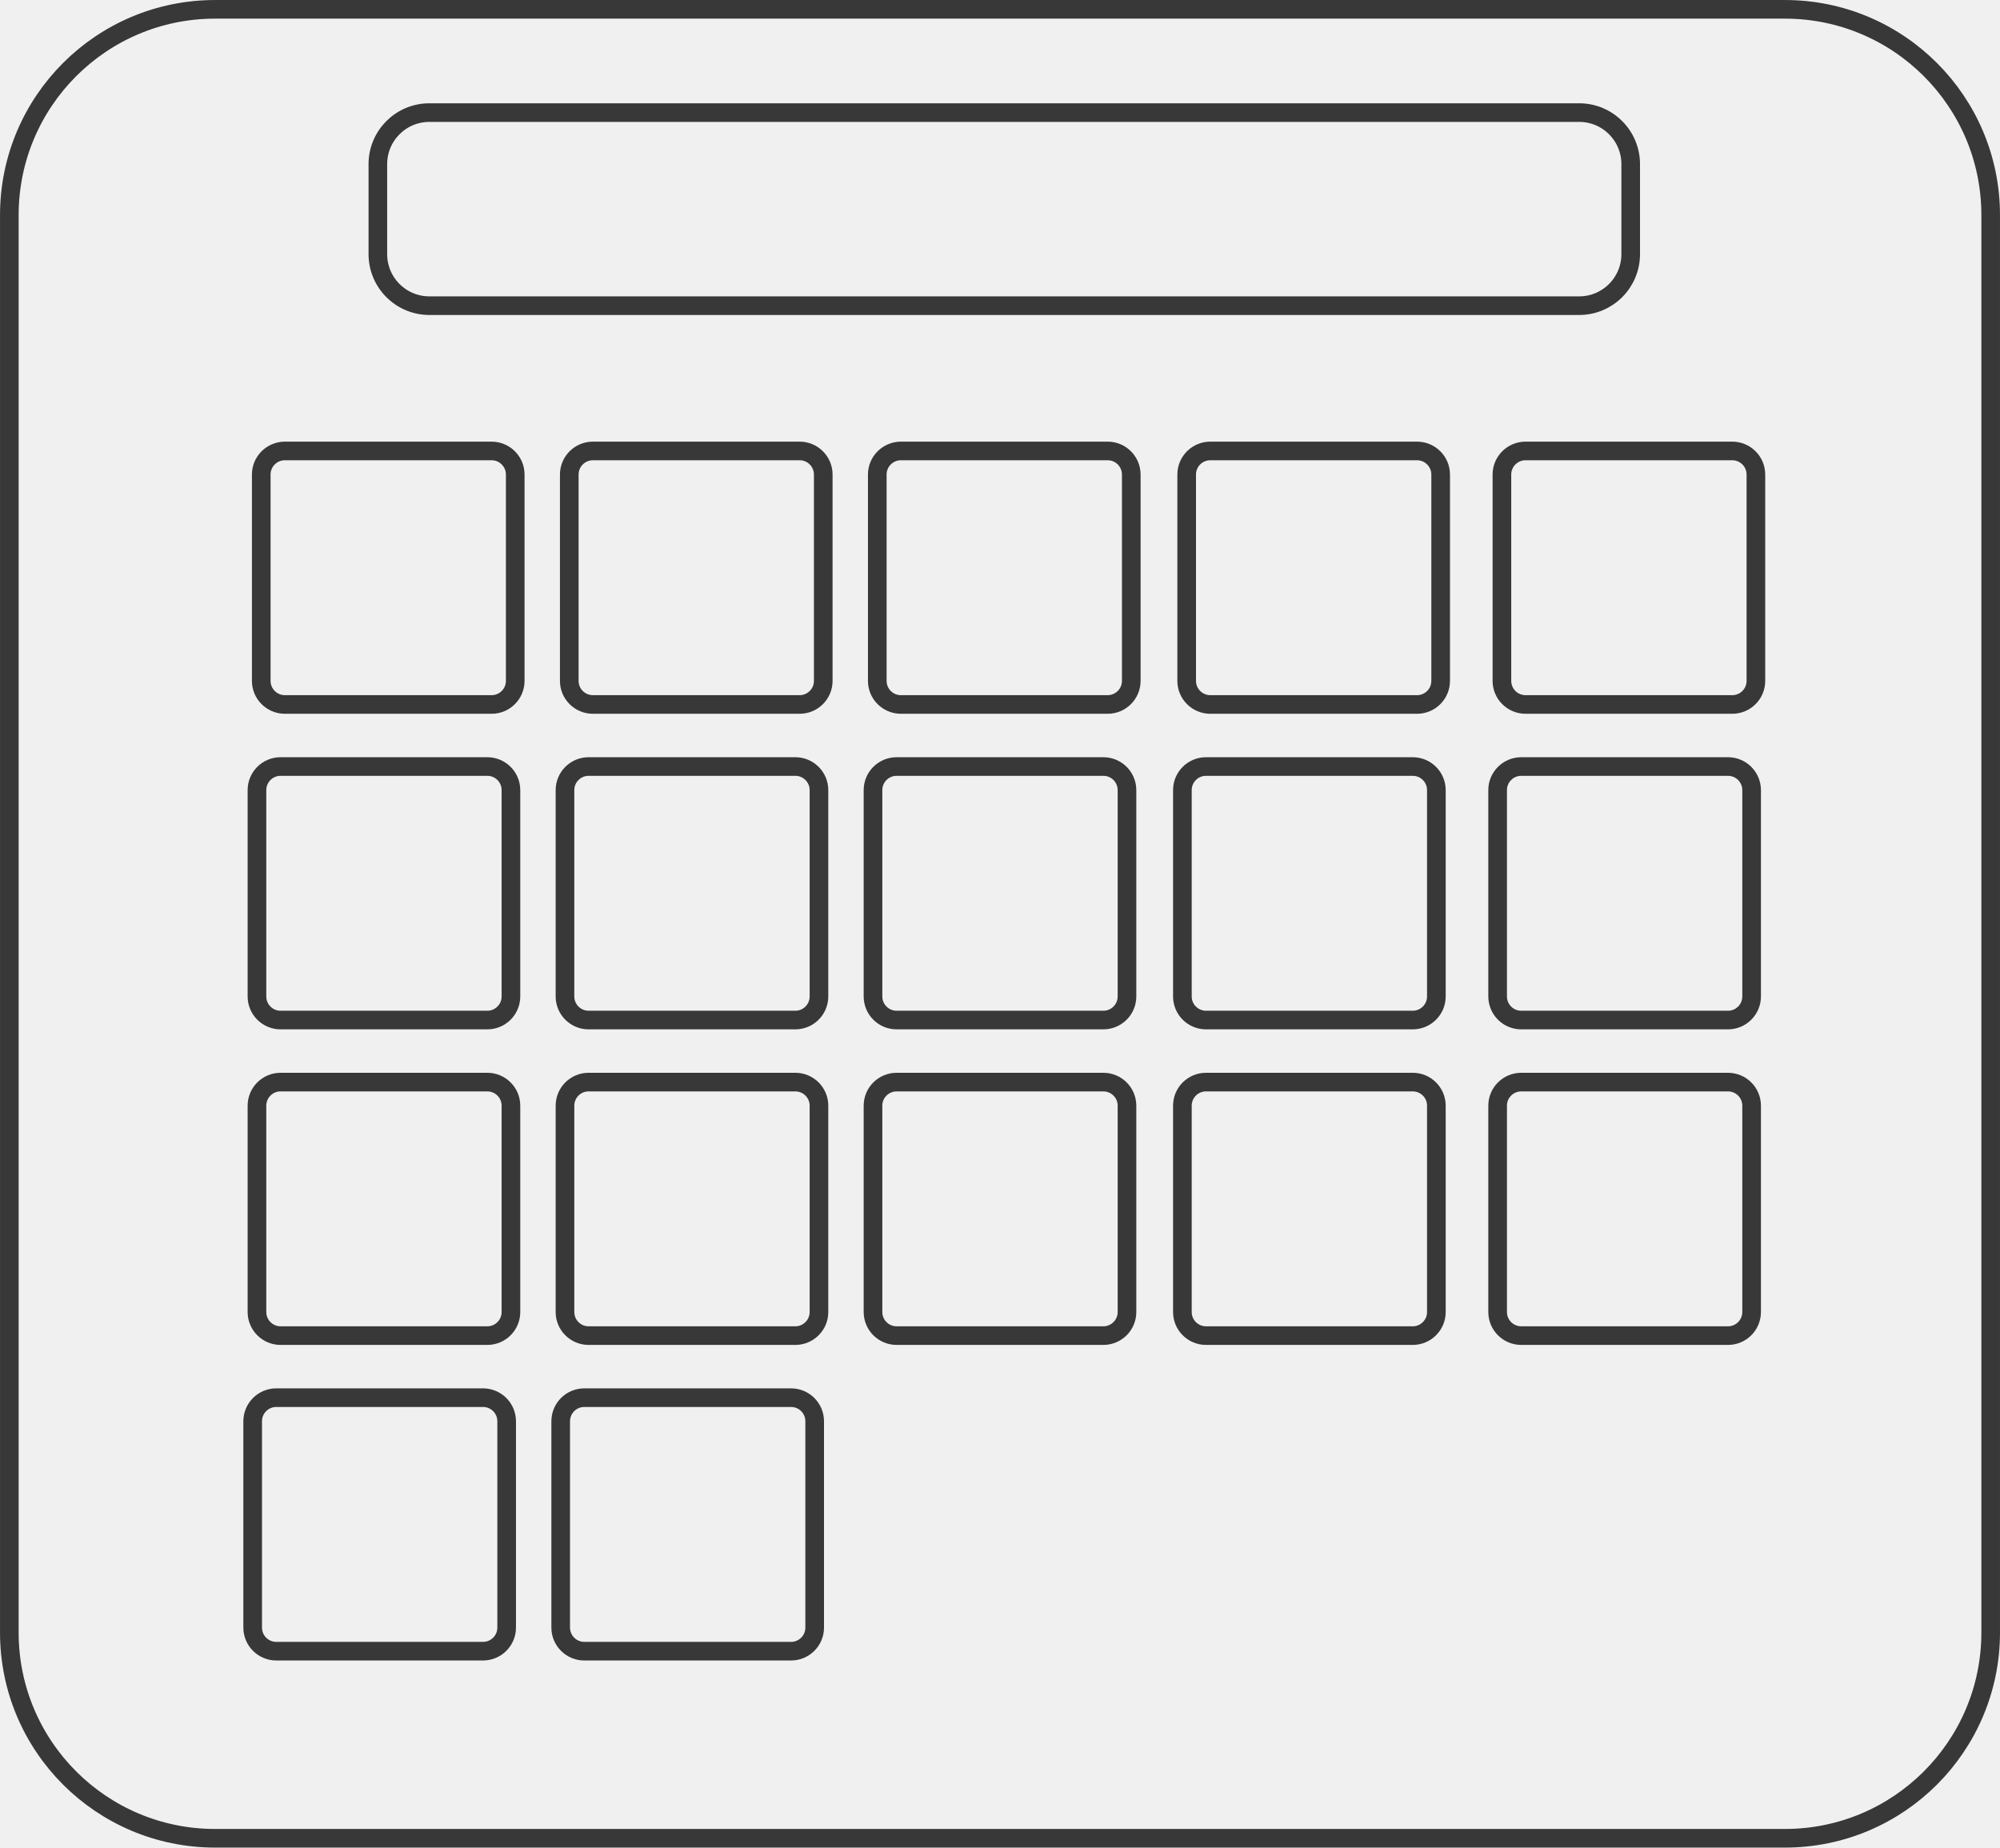
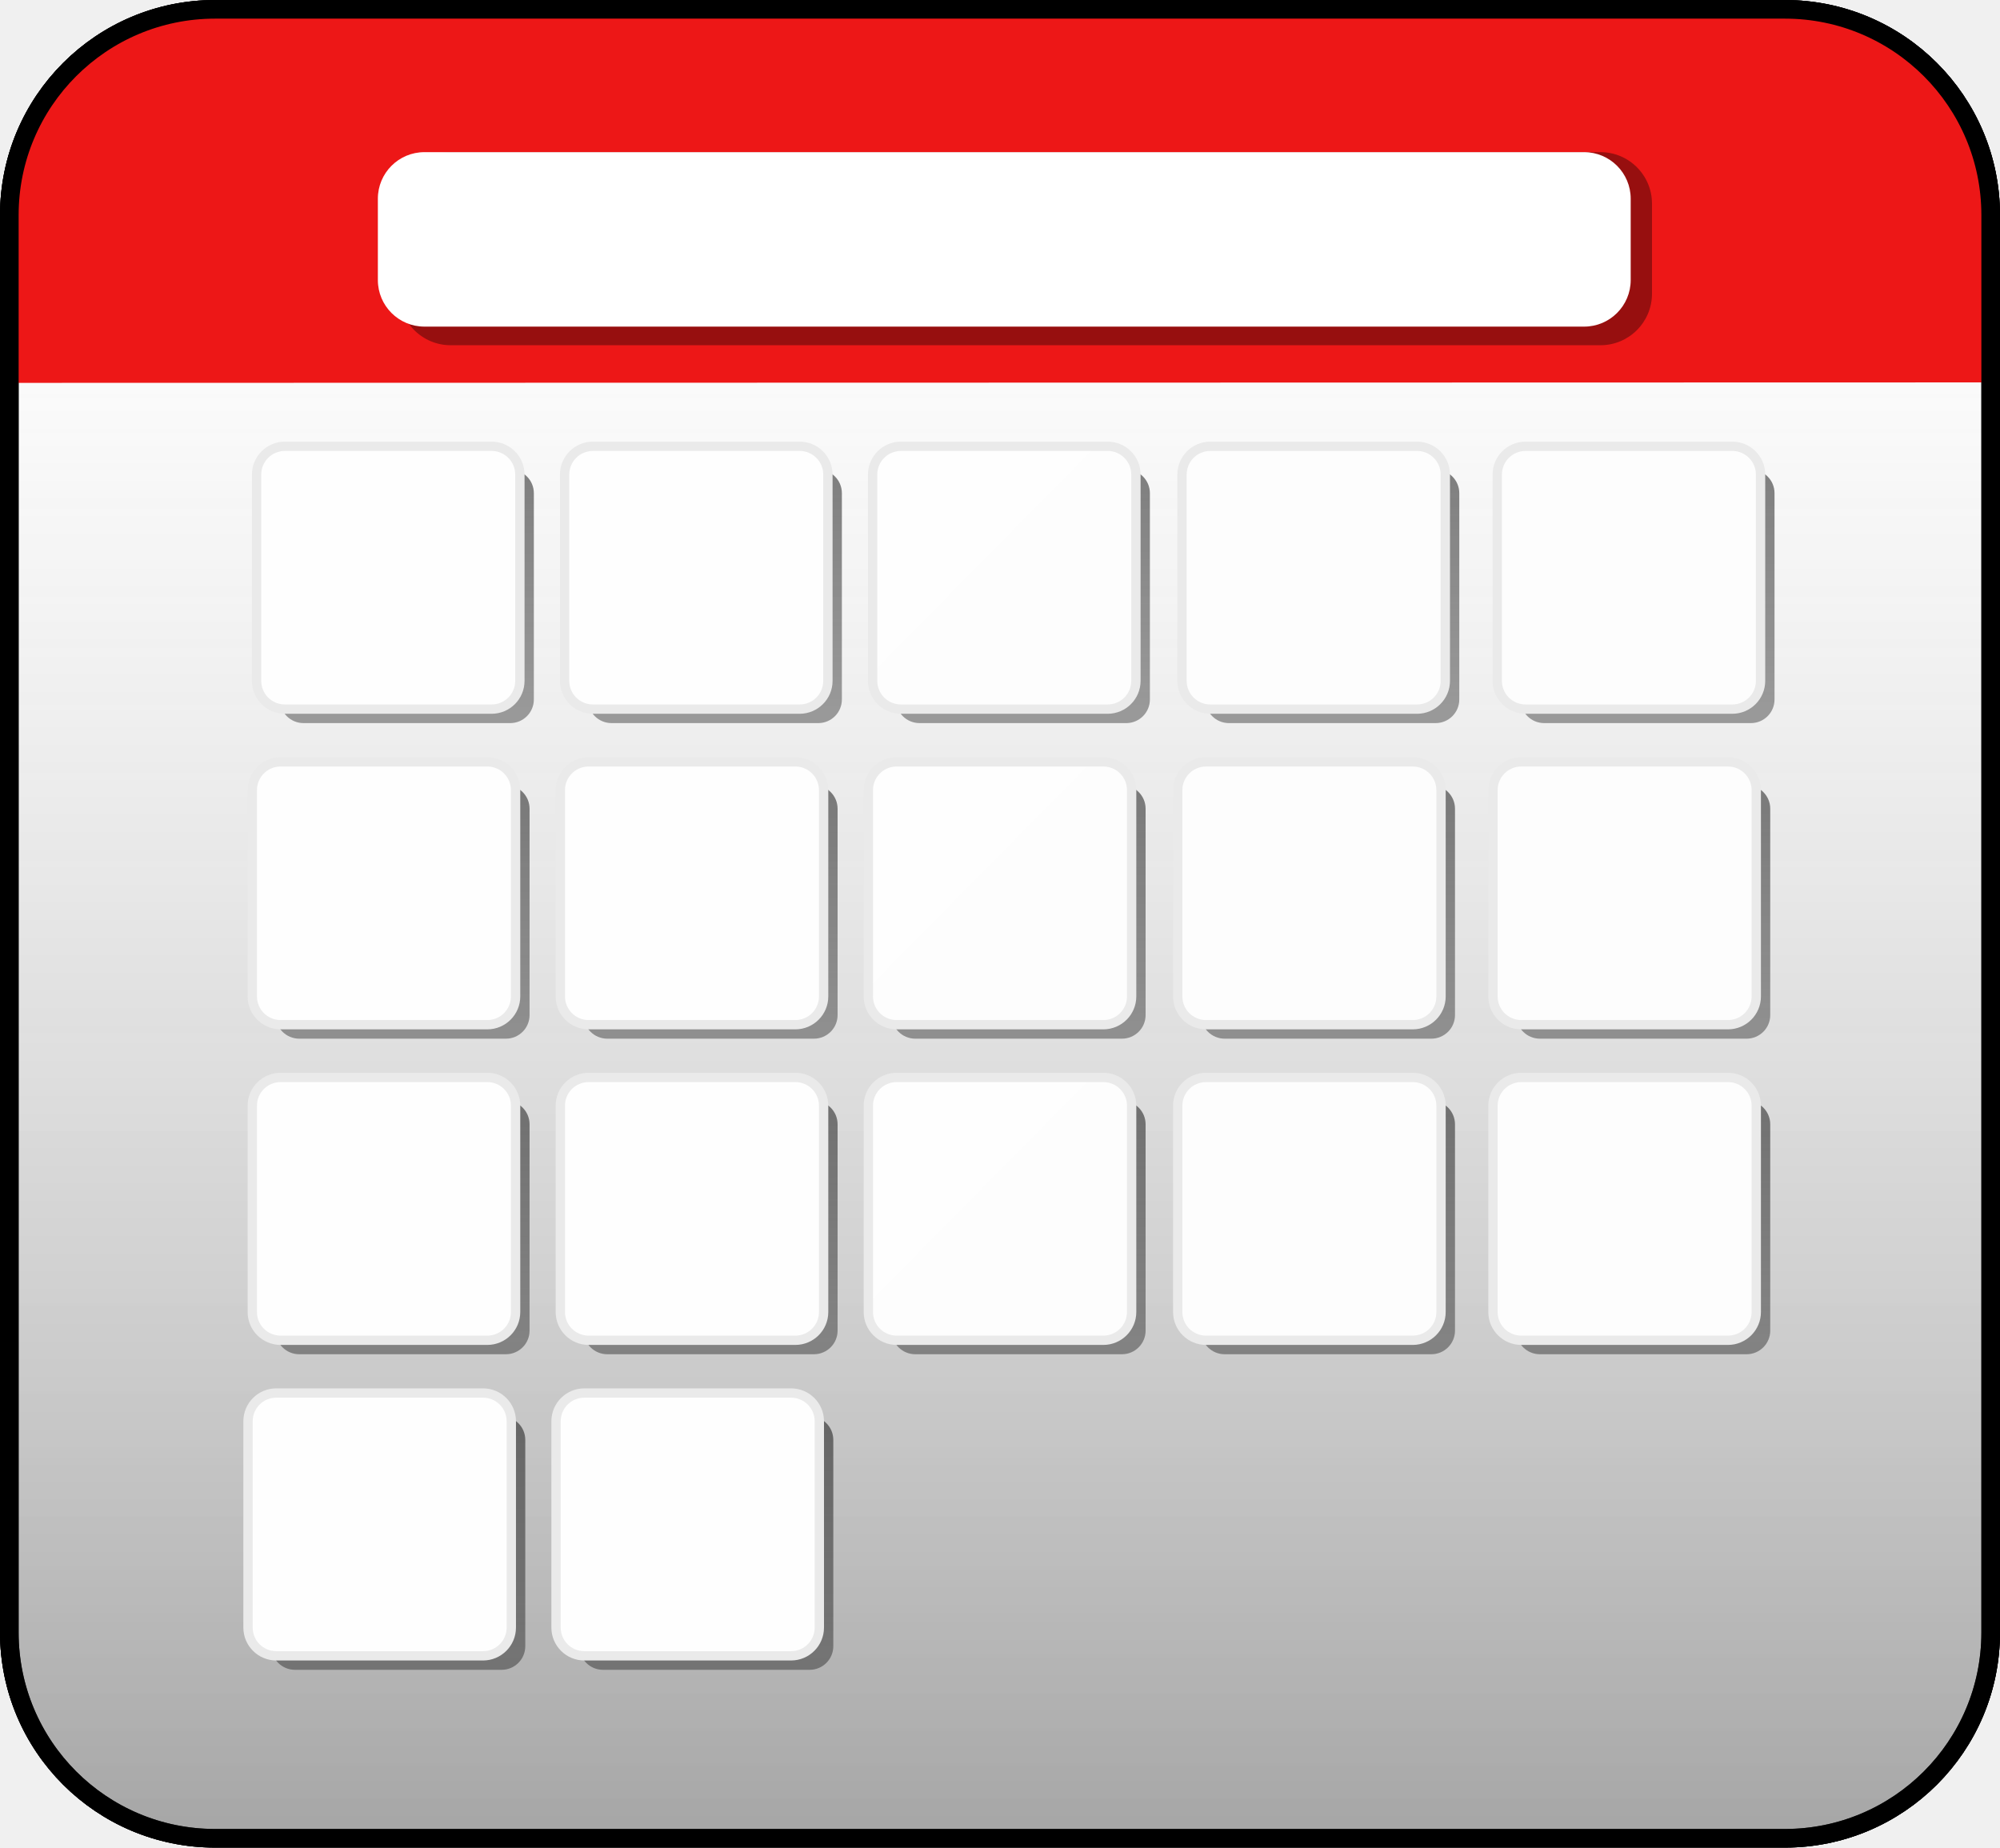
- <svg xmlns="http://www.w3.org/2000/svg" width="56.826mm" height="52.495mm" viewBox="0 0 56.826 52.495" version="1.1" id="svg1">
-   <defs id="defs1" />
-   <g id="layer1" transform="translate(-107.1649,-118.636)">
-     <g id="g22" transform="matrix(0.4254729,0,0,0.4247191,61.30117,84.24137)" style="stroke-width:2.352">
-       <g id="g5" transform="translate(0.5724489,-63.33354)" style="stroke-width:2.352">
-         <rect style="opacity:0.767;fill:none;stroke:#000000;stroke-width:1.245;stroke-linecap:round;stroke-linejoin:round;paint-order:stroke fill markers" id="rect2" width="16.961" height="16.961" x="124.668" y="174.483" ry="1.579" />
-         <rect style="opacity:0.767;fill:none;stroke:#000000;stroke-width:1.245;stroke-linecap:round;stroke-linejoin:round;paint-order:stroke fill markers" id="rect3" width="16.961" height="16.961" x="145.238" y="174.483" ry="1.579" />
-         <rect style="opacity:0.767;fill:none;stroke:#000000;stroke-width:1.245;stroke-linecap:round;stroke-linejoin:round;paint-order:stroke fill markers" id="rect4" width="16.961" height="16.961" x="165.807" y="174.483" ry="1.579" />
-         <rect style="opacity:0.767;fill:none;stroke:#000000;stroke-width:1.245;stroke-linecap:round;stroke-linejoin:round;paint-order:stroke fill markers" id="rect5" width="16.961" height="16.961" x="186.468" y="174.483" ry="1.579" />
-         <rect style="opacity:0.767;fill:none;stroke:#000000;stroke-width:1.245;stroke-linecap:round;stroke-linejoin:round;paint-order:stroke fill markers" id="rect6" width="16.961" height="16.961" x="207.52" y="174.483" ry="1.579" />
+ <svg xmlns="http://www.w3.org/2000/svg" xmlns:xlink="http://www.w3.org/1999/xlink" width="56.826mm" height="52.495mm" viewBox="0 0 56.826 52.495" version="1.1" id="svg1">
+   <defs id="defs1">
+     <linearGradient id="linearGradient59">
+       <stop style="stop-color:#5e5e5e;stop-opacity:0.556;" offset="0" id="stop59" />
+       <stop style="stop-color:#eaeaea;stop-opacity:0.231;" offset="1" id="stop60" />
+     </linearGradient>
+     <linearGradient id="linearGradient29">
+       <stop style="stop-color:#fdfdfd;stop-opacity:1;" offset="0" id="stop29" />
+       <stop style="stop-color:#ffffff;stop-opacity:1;" offset="1" id="stop30" />
+     </linearGradient>
+     <linearGradient id="linearGradient207">
+       <stop style="stop-color:#000000;stop-opacity:1;" offset="0" id="stop208" />
+       <stop style="stop-color:#000000;stop-opacity:0.36;" offset="1" id="stop209" />
+     </linearGradient>
+     <filter style="color-interpolation-filters:sRGB" id="filter163" x="-0.191" y="-0.239" width="1.383" height="1.478">
+       <feGaussianBlur stdDeviation="4 4" result="fbSourceGraphic" id="feGaussianBlur163" />
+       <feColorMatrix result="fbSourceGraphicAlpha" in="fbSourceGraphic" values="0 0 0 -1 0 0 0 0 -1 0 0 0 0 -1 0 0 0 0 1 0" id="feColorMatrix163" />
+       <feGaussianBlur id="feGaussianBlur164" stdDeviation="1 1" result="fbSourceGraphic" in="fbSourceGraphic" />
+       <feColorMatrix result="fbSourceGraphicAlpha" in="fbSourceGraphic" values="0 0 0 -1 0 0 0 0 -1 0 0 0 0 -1 0 0 0 0 1 0" id="feColorMatrix164" />
+       <feGaussianBlur id="feGaussianBlur165" stdDeviation="1 1" result="fbSourceGraphic" in="fbSourceGraphic" />
+       <feColorMatrix result="fbSourceGraphicAlpha" in="fbSourceGraphic" values="0 0 0 -1 0 0 0 0 -1 0 0 0 0 -1 0 0 0 0 1 0" id="feColorMatrix165" />
+       <feGaussianBlur id="feGaussianBlur166" stdDeviation="1 1" result="fbSourceGraphic" in="fbSourceGraphic" />
+       <feColorMatrix result="fbSourceGraphicAlpha" in="fbSourceGraphic" values="0 0 0 -1 0 0 0 0 -1 0 0 0 0 -1 0 0 0 0 1 0" id="feColorMatrix166" />
+       <feGaussianBlur id="feGaussianBlur167" stdDeviation="1 1" result="blur" in="fbSourceGraphic" />
+       <feColorMatrix id="feColorMatrix167" values="1 0 0 0 0 0 1 0 0 0 0 0 1 0 0 0 0 0 50 0 " result="colormatrix" />
+       <feComposite id="feComposite167" in="colormatrix" in2="fbSourceGraphic" operator="in" />
+     </filter>
+     <linearGradient xlink:href="#linearGradient207" id="linearGradient209" x1="174.86" y1="111.149" x2="175.194" y2="190.594" gradientUnits="userSpaceOnUse" />
+     <linearGradient xlink:href="#linearGradient207" id="linearGradient229" gradientUnits="userSpaceOnUse" x1="174.86" y1="111.149" x2="175.194" y2="190.594" />
+     <linearGradient xlink:href="#linearGradient207" id="linearGradient230" gradientUnits="userSpaceOnUse" x1="174.86" y1="111.149" x2="175.194" y2="190.594" />
+     <linearGradient xlink:href="#linearGradient207" id="linearGradient231" gradientUnits="userSpaceOnUse" x1="174.86" y1="111.149" x2="175.194" y2="190.594" />
+     <linearGradient xlink:href="#linearGradient207" id="linearGradient232" gradientUnits="userSpaceOnUse" x1="174.86" y1="111.149" x2="175.194" y2="190.594" />
+     <linearGradient xlink:href="#linearGradient207" id="linearGradient233" gradientUnits="userSpaceOnUse" x1="174.86" y1="111.149" x2="175.194" y2="190.594" />
+     <linearGradient xlink:href="#linearGradient207" id="linearGradient234" gradientUnits="userSpaceOnUse" x1="174.86" y1="111.149" x2="175.194" y2="190.594" />
+     <linearGradient xlink:href="#linearGradient207" id="linearGradient235" gradientUnits="userSpaceOnUse" x1="174.86" y1="111.149" x2="175.194" y2="190.594" />
+     <linearGradient xlink:href="#linearGradient207" id="linearGradient236" gradientUnits="userSpaceOnUse" x1="174.86" y1="111.149" x2="175.194" y2="190.594" />
+     <linearGradient xlink:href="#linearGradient207" id="linearGradient237" gradientUnits="userSpaceOnUse" x1="174.86" y1="111.149" x2="175.194" y2="190.594" />
+     <linearGradient xlink:href="#linearGradient207" id="linearGradient238" gradientUnits="userSpaceOnUse" x1="174.86" y1="111.149" x2="175.194" y2="190.594" />
+     <linearGradient xlink:href="#linearGradient207" id="linearGradient239" gradientUnits="userSpaceOnUse" x1="174.86" y1="111.149" x2="175.194" y2="190.594" />
+     <linearGradient xlink:href="#linearGradient207" id="linearGradient240" gradientUnits="userSpaceOnUse" x1="174.86" y1="111.149" x2="175.194" y2="190.594" />
+     <linearGradient xlink:href="#linearGradient207" id="linearGradient241" gradientUnits="userSpaceOnUse" x1="174.86" y1="111.149" x2="175.194" y2="190.594" />
+     <linearGradient xlink:href="#linearGradient207" id="linearGradient242" gradientUnits="userSpaceOnUse" x1="174.86" y1="111.149" x2="175.194" y2="190.594" />
+     <linearGradient xlink:href="#linearGradient207" id="linearGradient243" gradientUnits="userSpaceOnUse" x1="174.86" y1="111.149" x2="175.194" y2="190.594" />
+     <linearGradient xlink:href="#linearGradient207" id="linearGradient244" gradientUnits="userSpaceOnUse" x1="174.86" y1="111.149" x2="175.194" y2="190.594" />
+     <linearGradient xlink:href="#linearGradient207" id="linearGradient245" gradientUnits="userSpaceOnUse" x1="174.86" y1="111.149" x2="175.194" y2="190.594" />
+     <linearGradient xlink:href="#linearGradient207" id="linearGradient246" gradientUnits="userSpaceOnUse" x1="174.86" y1="111.149" x2="175.194" y2="190.594" />
+     <linearGradient xlink:href="#linearGradient207" id="linearGradient247" gradientUnits="userSpaceOnUse" x1="174.86" y1="111.149" x2="175.194" y2="190.594" />
+     <linearGradient xlink:href="#linearGradient207" id="linearGradient248" gradientUnits="userSpaceOnUse" x1="174.86" y1="111.149" x2="175.194" y2="190.594" />
+     <linearGradient xlink:href="#linearGradient29" id="linearGradient30" x1="204.896" y1="186.753" x2="130.045" y2="112.967" gradientUnits="userSpaceOnUse" />
+     <linearGradient xlink:href="#linearGradient59" id="linearGradient1" x1="135.578" y1="170.867" x2="135.578" y2="129.514" gradientUnits="userSpaceOnUse" />
+   </defs>
+   <g id="g29">
+     <g id="g1" style="fill:#ffffff;fill-opacity:1;stroke:#000000;stroke-opacity:1" transform="translate(-107.1649,-118.636)">
+       <rect style="opacity:1;fill:#ffffff;fill-opacity:1;stroke:#000000;stroke-width:0.529;stroke-linecap:round;stroke-linejoin:round;stroke-opacity:1;paint-order:stroke fill markers" id="rect1" width="56.296" height="51.966" x="107.43" y="118.901" ry="5.847" />
+     </g>
+     <g id="g27" style="fill:#3defc1;fill-opacity:1;stroke:#000000;stroke-opacity:1" transform="translate(-107.1649,-118.636)">
+       <rect style="opacity:1;fill:url(#linearGradient1);fill-opacity:1;stroke:#000000;stroke-width:0.529;stroke-linecap:round;stroke-linejoin:round;stroke-opacity:1;paint-order:stroke fill markers" id="rect27" width="56.296" height="51.966" x="107.43" y="118.901" ry="5.847" />
+     </g>
+     <g id="g28" style="fill:#ed1717;fill-opacity:1;stroke:#000000;stroke-width:0.995;stroke-opacity:1" transform="matrix(1.01067,0,0,1,-166.8614,-115.4836)">
+       <path id="rect28" style="opacity:1;fill:#ed1717;fill-opacity:1;stroke:none;stroke-width:0.526;stroke-linecap:round;stroke-linejoin:round;stroke-opacity:1;paint-order:stroke fill markers" d="m 170.869,115.755 c -2.58,2.1e-4 -4.527,1.742 -5.307,4.052 l -0.221,6.555 55.72,-0.013 v -4.947 c 0,-3.239 -2.358,-5.651 -5.597,-5.65 z" />
+     </g>
+     <g id="g19" style="fill:none;fill-opacity:1;stroke:#000000;stroke-opacity:1" transform="translate(-107.1649,-118.636)">
+       <rect style="opacity:1;fill:none;fill-opacity:1;stroke:#000000;stroke-width:0.529;stroke-linecap:round;stroke-linejoin:round;stroke-opacity:1;paint-order:stroke fill markers" id="rect19" width="56.296" height="51.966" x="107.43" y="118.901" ry="5.847" />
+     </g>
+   </g>
+   <g id="g23" style="fill:#008080" transform="translate(-107.1649,-118.636)" />
+   <g id="layer2" style="display:inline" transform="translate(-107.1649,-118.636)">
+     <g id="g183" transform="matrix(0.4254729,0,0,0.4247191,61.83034,84.77054)" style="display:inline;opacity:1;mix-blend-mode:normal;fill:url(#linearGradient209);fill-opacity:1;stroke:none;stroke-width:2.352;stroke-opacity:1">
+       <g id="g171" transform="translate(0.5724489,-63.33354)" style="fill:url(#linearGradient234);fill-opacity:1;stroke:none;stroke-width:2.352;stroke-opacity:1">
+         <rect style="opacity:1;fill:url(#linearGradient229);fill-opacity:1;stroke:none;stroke-width:1.245;stroke-linecap:round;stroke-linejoin:round;stroke-opacity:1;paint-order:stroke fill markers" id="rect167" width="16.961" height="16.961" x="124.668" y="174.483" ry="1.579" />
+         <rect style="opacity:1;fill:url(#linearGradient230);fill-opacity:1;stroke:none;stroke-width:1.245;stroke-linecap:round;stroke-linejoin:round;stroke-opacity:1;paint-order:stroke fill markers" id="rect168" width="16.961" height="16.961" x="145.238" y="174.483" ry="1.579" />
+         <rect style="opacity:1;fill:url(#linearGradient231);fill-opacity:1;stroke:none;stroke-width:1.245;stroke-linecap:round;stroke-linejoin:round;stroke-opacity:1;paint-order:stroke fill markers" id="rect169" width="16.961" height="16.961" x="165.807" y="174.483" ry="1.579" />
+         <rect style="opacity:1;fill:url(#linearGradient232);fill-opacity:1;stroke:none;stroke-width:1.245;stroke-linecap:round;stroke-linejoin:round;stroke-opacity:1;paint-order:stroke fill markers" id="rect170" width="16.961" height="16.961" x="186.468" y="174.483" ry="1.579" />
+         <rect style="opacity:1;fill:url(#linearGradient233);fill-opacity:1;stroke:none;stroke-width:1.245;stroke-linecap:round;stroke-linejoin:round;stroke-opacity:1;paint-order:stroke fill markers" id="rect171" width="16.961" height="16.961" x="207.52" y="174.483" ry="1.579" />
      </g>
-       <g id="g11" transform="translate(0.2862253,-42.22236)" style="stroke-width:2.352">
-         <rect style="opacity:0.767;fill:none;stroke:#000000;stroke-width:1.245;stroke-linecap:round;stroke-linejoin:round;paint-order:stroke fill markers" id="rect7" width="16.961" height="16.961" x="124.668" y="174.483" ry="1.579" />
-         <rect style="opacity:0.767;fill:none;stroke:#000000;stroke-width:1.245;stroke-linecap:round;stroke-linejoin:round;paint-order:stroke fill markers" id="rect8" width="16.961" height="16.961" x="145.238" y="174.483" ry="1.579" />
-         <rect style="opacity:0.767;fill:none;stroke:#000000;stroke-width:1.245;stroke-linecap:round;stroke-linejoin:round;paint-order:stroke fill markers" id="rect9" width="16.961" height="16.961" x="165.807" y="174.483" ry="1.579" />
-         <rect style="opacity:0.767;fill:none;stroke:#000000;stroke-width:1.245;stroke-linecap:round;stroke-linejoin:round;paint-order:stroke fill markers" id="rect10" width="16.961" height="16.961" x="186.468" y="174.483" ry="1.579" />
-         <rect style="opacity:0.767;fill:none;stroke:#000000;stroke-width:1.245;stroke-linecap:round;stroke-linejoin:round;paint-order:stroke fill markers" id="rect11" width="16.961" height="16.961" x="207.52" y="174.483" ry="1.579" />
+       <g id="g176" transform="translate(0.2862253,-42.22236)" style="fill:url(#linearGradient240);fill-opacity:1;stroke:none;stroke-width:2.352;stroke-opacity:1">
+         <rect style="opacity:1;fill:url(#linearGradient235);fill-opacity:1;stroke:none;stroke-width:1.245;stroke-linecap:round;stroke-linejoin:round;stroke-opacity:1;paint-order:stroke fill markers" id="rect172" width="16.961" height="16.961" x="124.668" y="174.483" ry="1.579" />
+         <rect style="opacity:1;fill:url(#linearGradient236);fill-opacity:1;stroke:none;stroke-width:1.245;stroke-linecap:round;stroke-linejoin:round;stroke-opacity:1;paint-order:stroke fill markers" id="rect173" width="16.961" height="16.961" x="145.238" y="174.483" ry="1.579" />
+         <rect style="opacity:1;fill:url(#linearGradient237);fill-opacity:1;stroke:none;stroke-width:1.245;stroke-linecap:round;stroke-linejoin:round;stroke-opacity:1;paint-order:stroke fill markers" id="rect174" width="16.961" height="16.961" x="165.807" y="174.483" ry="1.579" />
+         <rect style="opacity:1;fill:url(#linearGradient238);fill-opacity:1;stroke:none;stroke-width:1.245;stroke-linecap:round;stroke-linejoin:round;stroke-opacity:1;paint-order:stroke fill markers" id="rect175" width="16.961" height="16.961" x="186.468" y="174.483" ry="1.579" />
+         <rect style="opacity:1;fill:url(#linearGradient239);fill-opacity:1;stroke:none;stroke-width:1.245;stroke-linecap:round;stroke-linejoin:round;stroke-opacity:1;paint-order:stroke fill markers" id="rect176" width="16.961" height="16.961" x="207.52" y="174.483" ry="1.579" />
      </g>
-       <g id="g16" transform="translate(0.2862253,-21.11118)" style="stroke-width:2.352">
-         <rect style="opacity:0.767;fill:none;stroke:#000000;stroke-width:1.245;stroke-linecap:round;stroke-linejoin:round;paint-order:stroke fill markers" id="rect12" width="16.961" height="16.961" x="124.668" y="174.483" ry="1.579" />
-         <rect style="opacity:0.767;fill:none;stroke:#000000;stroke-width:1.245;stroke-linecap:round;stroke-linejoin:round;paint-order:stroke fill markers" id="rect13" width="16.961" height="16.961" x="145.238" y="174.483" ry="1.579" />
-         <rect style="opacity:0.767;fill:none;stroke:#000000;stroke-width:1.245;stroke-linecap:round;stroke-linejoin:round;paint-order:stroke fill markers" id="rect14" width="16.961" height="16.961" x="165.807" y="174.483" ry="1.579" />
-         <rect style="opacity:0.767;fill:none;stroke:#000000;stroke-width:1.245;stroke-linecap:round;stroke-linejoin:round;paint-order:stroke fill markers" id="rect15" width="16.961" height="16.961" x="186.468" y="174.483" ry="1.579" />
-         <rect style="opacity:0.767;fill:none;stroke:#000000;stroke-width:1.245;stroke-linecap:round;stroke-linejoin:round;paint-order:stroke fill markers" id="rect16" width="16.961" height="16.961" x="207.52" y="174.483" ry="1.579" />
+       <g id="g181" transform="translate(0.2862253,-21.11118)" style="fill:url(#linearGradient246);fill-opacity:1;stroke:none;stroke-width:2.352;stroke-opacity:1">
+         <rect style="opacity:1;fill:url(#linearGradient241);fill-opacity:1;stroke:none;stroke-width:1.245;stroke-linecap:round;stroke-linejoin:round;stroke-opacity:1;paint-order:stroke fill markers" id="rect177" width="16.961" height="16.961" x="124.668" y="174.483" ry="1.579" />
+         <rect style="opacity:1;fill:url(#linearGradient242);fill-opacity:1;stroke:none;stroke-width:1.245;stroke-linecap:round;stroke-linejoin:round;stroke-opacity:1;paint-order:stroke fill markers" id="rect178" width="16.961" height="16.961" x="145.238" y="174.483" ry="1.579" />
+         <rect style="opacity:1;fill:url(#linearGradient243);fill-opacity:1;stroke:none;stroke-width:1.245;stroke-linecap:round;stroke-linejoin:round;stroke-opacity:1;paint-order:stroke fill markers" id="rect179" width="16.961" height="16.961" x="165.807" y="174.483" ry="1.579" />
+         <rect style="opacity:1;fill:url(#linearGradient244);fill-opacity:1;stroke:none;stroke-width:1.245;stroke-linecap:round;stroke-linejoin:round;stroke-opacity:1;paint-order:stroke fill markers" id="rect180" width="16.961" height="16.961" x="186.468" y="174.483" ry="1.579" />
+         <rect style="opacity:1;fill:url(#linearGradient245);fill-opacity:1;stroke:none;stroke-width:1.245;stroke-linecap:round;stroke-linejoin:round;stroke-opacity:1;paint-order:stroke fill markers" id="rect181" width="16.961" height="16.961" x="207.52" y="174.483" ry="1.579" />
      </g>
-       <rect style="opacity:0.767;fill:none;stroke:#000000;stroke-width:1.245;stroke-linecap:round;stroke-linejoin:round;paint-order:stroke fill markers" id="rect17" width="16.961" height="16.961" x="124.668" y="174.483" ry="1.579" />
-       <rect style="opacity:0.767;fill:none;stroke:#000000;stroke-width:1.245;stroke-linecap:round;stroke-linejoin:round;paint-order:stroke fill markers" id="rect18" width="16.961" height="16.961" x="145.238" y="174.483" ry="1.579" />
+       <rect style="opacity:1;fill:url(#linearGradient247);fill-opacity:1;stroke:none;stroke-width:1.245;stroke-linecap:round;stroke-linejoin:round;stroke-opacity:1;paint-order:stroke fill markers" id="rect182" width="16.961" height="16.961" x="124.668" y="174.483" ry="1.579" />
+       <rect style="opacity:1;fill:url(#linearGradient248);fill-opacity:1;stroke:none;stroke-width:1.244;stroke-linecap:round;stroke-linejoin:round;stroke-dasharray:none;stroke-opacity:1;paint-order:stroke fill markers" id="rect183" width="16.961" height="16.961" x="145.238" y="174.483" ry="1.579" />
    </g>
-     <rect style="opacity:0.767;fill:none;stroke:#000000;stroke-width:0.529;stroke-linecap:round;stroke-linejoin:round;paint-order:stroke fill markers" id="rect1" width="56.296" height="51.966" x="107.43" y="118.901" ry="5.847" />
-     <g id="g21" transform="translate(-42.80425,76.98551)" />
-     <rect style="opacity:0.767;fill:none;stroke:#000000;stroke-width:0.529;stroke-linecap:round;stroke-linejoin:round;paint-order:stroke fill markers" id="rect22" width="35.597" height="5.486" x="117.901" y="121.835" ry="1.464" />
+     <g id="g22" transform="matrix(0.4254729,0,0,0.4247191,61.30117,84.24137)" style="display:inline;opacity:1;mix-blend-mode:normal;fill:url(#linearGradient30);fill-opacity:1;stroke:#eaeaea;stroke-width:2.352;stroke-opacity:1">
+       <g id="g5" transform="translate(0.5724489,-63.33354)" style="fill:url(#linearGradient30);fill-opacity:1;stroke:#eaeaea;stroke-width:2.352;stroke-opacity:1">
+         <rect style="opacity:1;fill:url(#linearGradient30);fill-opacity:1;stroke:#eaeaea;stroke-width:1.245;stroke-linecap:round;stroke-linejoin:round;stroke-opacity:1;paint-order:stroke fill markers" id="rect2" width="16.961" height="16.961" x="124.668" y="174.483" ry="1.579" />
+         <rect style="opacity:1;fill:url(#linearGradient30);fill-opacity:1;stroke:#eaeaea;stroke-width:1.245;stroke-linecap:round;stroke-linejoin:round;stroke-opacity:1;paint-order:stroke fill markers" id="rect3" width="16.961" height="16.961" x="145.238" y="174.483" ry="1.579" />
+         <rect style="opacity:1;fill:url(#linearGradient30);fill-opacity:1;stroke:#eaeaea;stroke-width:1.245;stroke-linecap:round;stroke-linejoin:round;stroke-opacity:1;paint-order:stroke fill markers" id="rect4" width="16.961" height="16.961" x="165.807" y="174.483" ry="1.579" />
+         <rect style="opacity:1;fill:url(#linearGradient30);fill-opacity:1;stroke:#eaeaea;stroke-width:1.245;stroke-linecap:round;stroke-linejoin:round;stroke-opacity:1;paint-order:stroke fill markers" id="rect5" width="16.961" height="16.961" x="186.468" y="174.483" ry="1.579" />
+         <rect style="opacity:1;fill:url(#linearGradient30);fill-opacity:1;stroke:#eaeaea;stroke-width:1.245;stroke-linecap:round;stroke-linejoin:round;stroke-opacity:1;paint-order:stroke fill markers" id="rect6" width="16.961" height="16.961" x="207.52" y="174.483" ry="1.579" />
+       </g>
+       <g id="g11" transform="translate(0.2862253,-42.22236)" style="fill:url(#linearGradient30);fill-opacity:1;stroke:#eaeaea;stroke-width:2.352;stroke-opacity:1">
+         <rect style="opacity:1;fill:url(#linearGradient30);fill-opacity:1;stroke:#eaeaea;stroke-width:1.245;stroke-linecap:round;stroke-linejoin:round;stroke-opacity:1;paint-order:stroke fill markers" id="rect7" width="16.961" height="16.961" x="124.668" y="174.483" ry="1.579" />
+         <rect style="opacity:1;fill:url(#linearGradient30);fill-opacity:1;stroke:#eaeaea;stroke-width:1.245;stroke-linecap:round;stroke-linejoin:round;stroke-opacity:1;paint-order:stroke fill markers" id="rect8" width="16.961" height="16.961" x="145.238" y="174.483" ry="1.579" />
+         <rect style="opacity:1;fill:url(#linearGradient30);fill-opacity:1;stroke:#eaeaea;stroke-width:1.245;stroke-linecap:round;stroke-linejoin:round;stroke-opacity:1;paint-order:stroke fill markers" id="rect9" width="16.961" height="16.961" x="165.807" y="174.483" ry="1.579" />
+         <rect style="opacity:1;fill:url(#linearGradient30);fill-opacity:1;stroke:#eaeaea;stroke-width:1.245;stroke-linecap:round;stroke-linejoin:round;stroke-opacity:1;paint-order:stroke fill markers" id="rect10" width="16.961" height="16.961" x="186.468" y="174.483" ry="1.579" />
+         <rect style="opacity:1;fill:url(#linearGradient30);fill-opacity:1;stroke:#eaeaea;stroke-width:1.245;stroke-linecap:round;stroke-linejoin:round;stroke-opacity:1;paint-order:stroke fill markers" id="rect11" width="16.961" height="16.961" x="207.52" y="174.483" ry="1.579" />
+       </g>
+       <g id="g16" transform="translate(0.2862253,-21.11118)" style="fill:url(#linearGradient30);fill-opacity:1;stroke:#eaeaea;stroke-width:2.352;stroke-opacity:1">
+         <rect style="opacity:1;fill:url(#linearGradient30);fill-opacity:1;stroke:#eaeaea;stroke-width:1.245;stroke-linecap:round;stroke-linejoin:round;stroke-opacity:1;paint-order:stroke fill markers" id="rect12" width="16.961" height="16.961" x="124.668" y="174.483" ry="1.579" />
+         <rect style="opacity:1;fill:url(#linearGradient30);fill-opacity:1;stroke:#eaeaea;stroke-width:1.245;stroke-linecap:round;stroke-linejoin:round;stroke-opacity:1;paint-order:stroke fill markers" id="rect13" width="16.961" height="16.961" x="145.238" y="174.483" ry="1.579" />
+         <rect style="opacity:1;fill:url(#linearGradient30);fill-opacity:1;stroke:#eaeaea;stroke-width:1.245;stroke-linecap:round;stroke-linejoin:round;stroke-opacity:1;paint-order:stroke fill markers" id="rect14" width="16.961" height="16.961" x="165.807" y="174.483" ry="1.579" />
+         <rect style="opacity:1;fill:url(#linearGradient30);fill-opacity:1;stroke:#eaeaea;stroke-width:1.245;stroke-linecap:round;stroke-linejoin:round;stroke-opacity:1;paint-order:stroke fill markers" id="rect15" width="16.961" height="16.961" x="186.468" y="174.483" ry="1.579" />
+         <rect style="opacity:1;fill:url(#linearGradient30);fill-opacity:1;stroke:#eaeaea;stroke-width:1.245;stroke-linecap:round;stroke-linejoin:round;stroke-opacity:1;paint-order:stroke fill markers" id="rect16" width="16.961" height="16.961" x="207.52" y="174.483" ry="1.579" />
+       </g>
+       <rect style="opacity:1;fill:url(#linearGradient30);fill-opacity:1;stroke:#eaeaea;stroke-width:1.245;stroke-linecap:round;stroke-linejoin:round;stroke-opacity:1;paint-order:stroke fill markers" id="rect17" width="16.961" height="16.961" x="124.668" y="174.483" ry="1.579" />
+       <rect style="opacity:1;fill:url(#linearGradient30);fill-opacity:1;stroke:#eaeaea;stroke-width:1.244;stroke-linecap:round;stroke-linejoin:round;stroke-dasharray:none;stroke-opacity:1;paint-order:stroke fill markers" id="rect18" width="16.961" height="16.961" x="145.238" y="174.483" ry="1.579" />
+     </g>
+     <g id="g21" transform="translate(-42.80425,76.98551)" style="display:inline" />
+     <rect style="display:inline;opacity:1;fill:#000000;fill-opacity:0.361;stroke:none;stroke-width:0.529;stroke-linecap:round;stroke-linejoin:round;stroke-dasharray:none;paint-order:stroke fill markers" id="rect248" width="35.597" height="5.486" x="118.506" y="122.959" ry="1.464" />
+     <rect style="display:inline;opacity:1;fill:#ffffff;fill-opacity:1;stroke:none;stroke-width:0.529;stroke-linecap:round;stroke-linejoin:round;stroke-dasharray:none;paint-order:stroke fill markers" id="rect22" width="35.597" height="4.957" x="117.901" y="122.959" ry="1.323" />
  </g>
-   <g id="layer2" transform="translate(-107.1649,-118.636)" />
+   <g id="g24" style="fill:#ef3d3d;fill-opacity:1;stroke:#000000;stroke-width:2.18;stroke-opacity:1" transform="matrix(1,0,0,0.2104686,-164.4522,-21.57055)" />
</svg>
